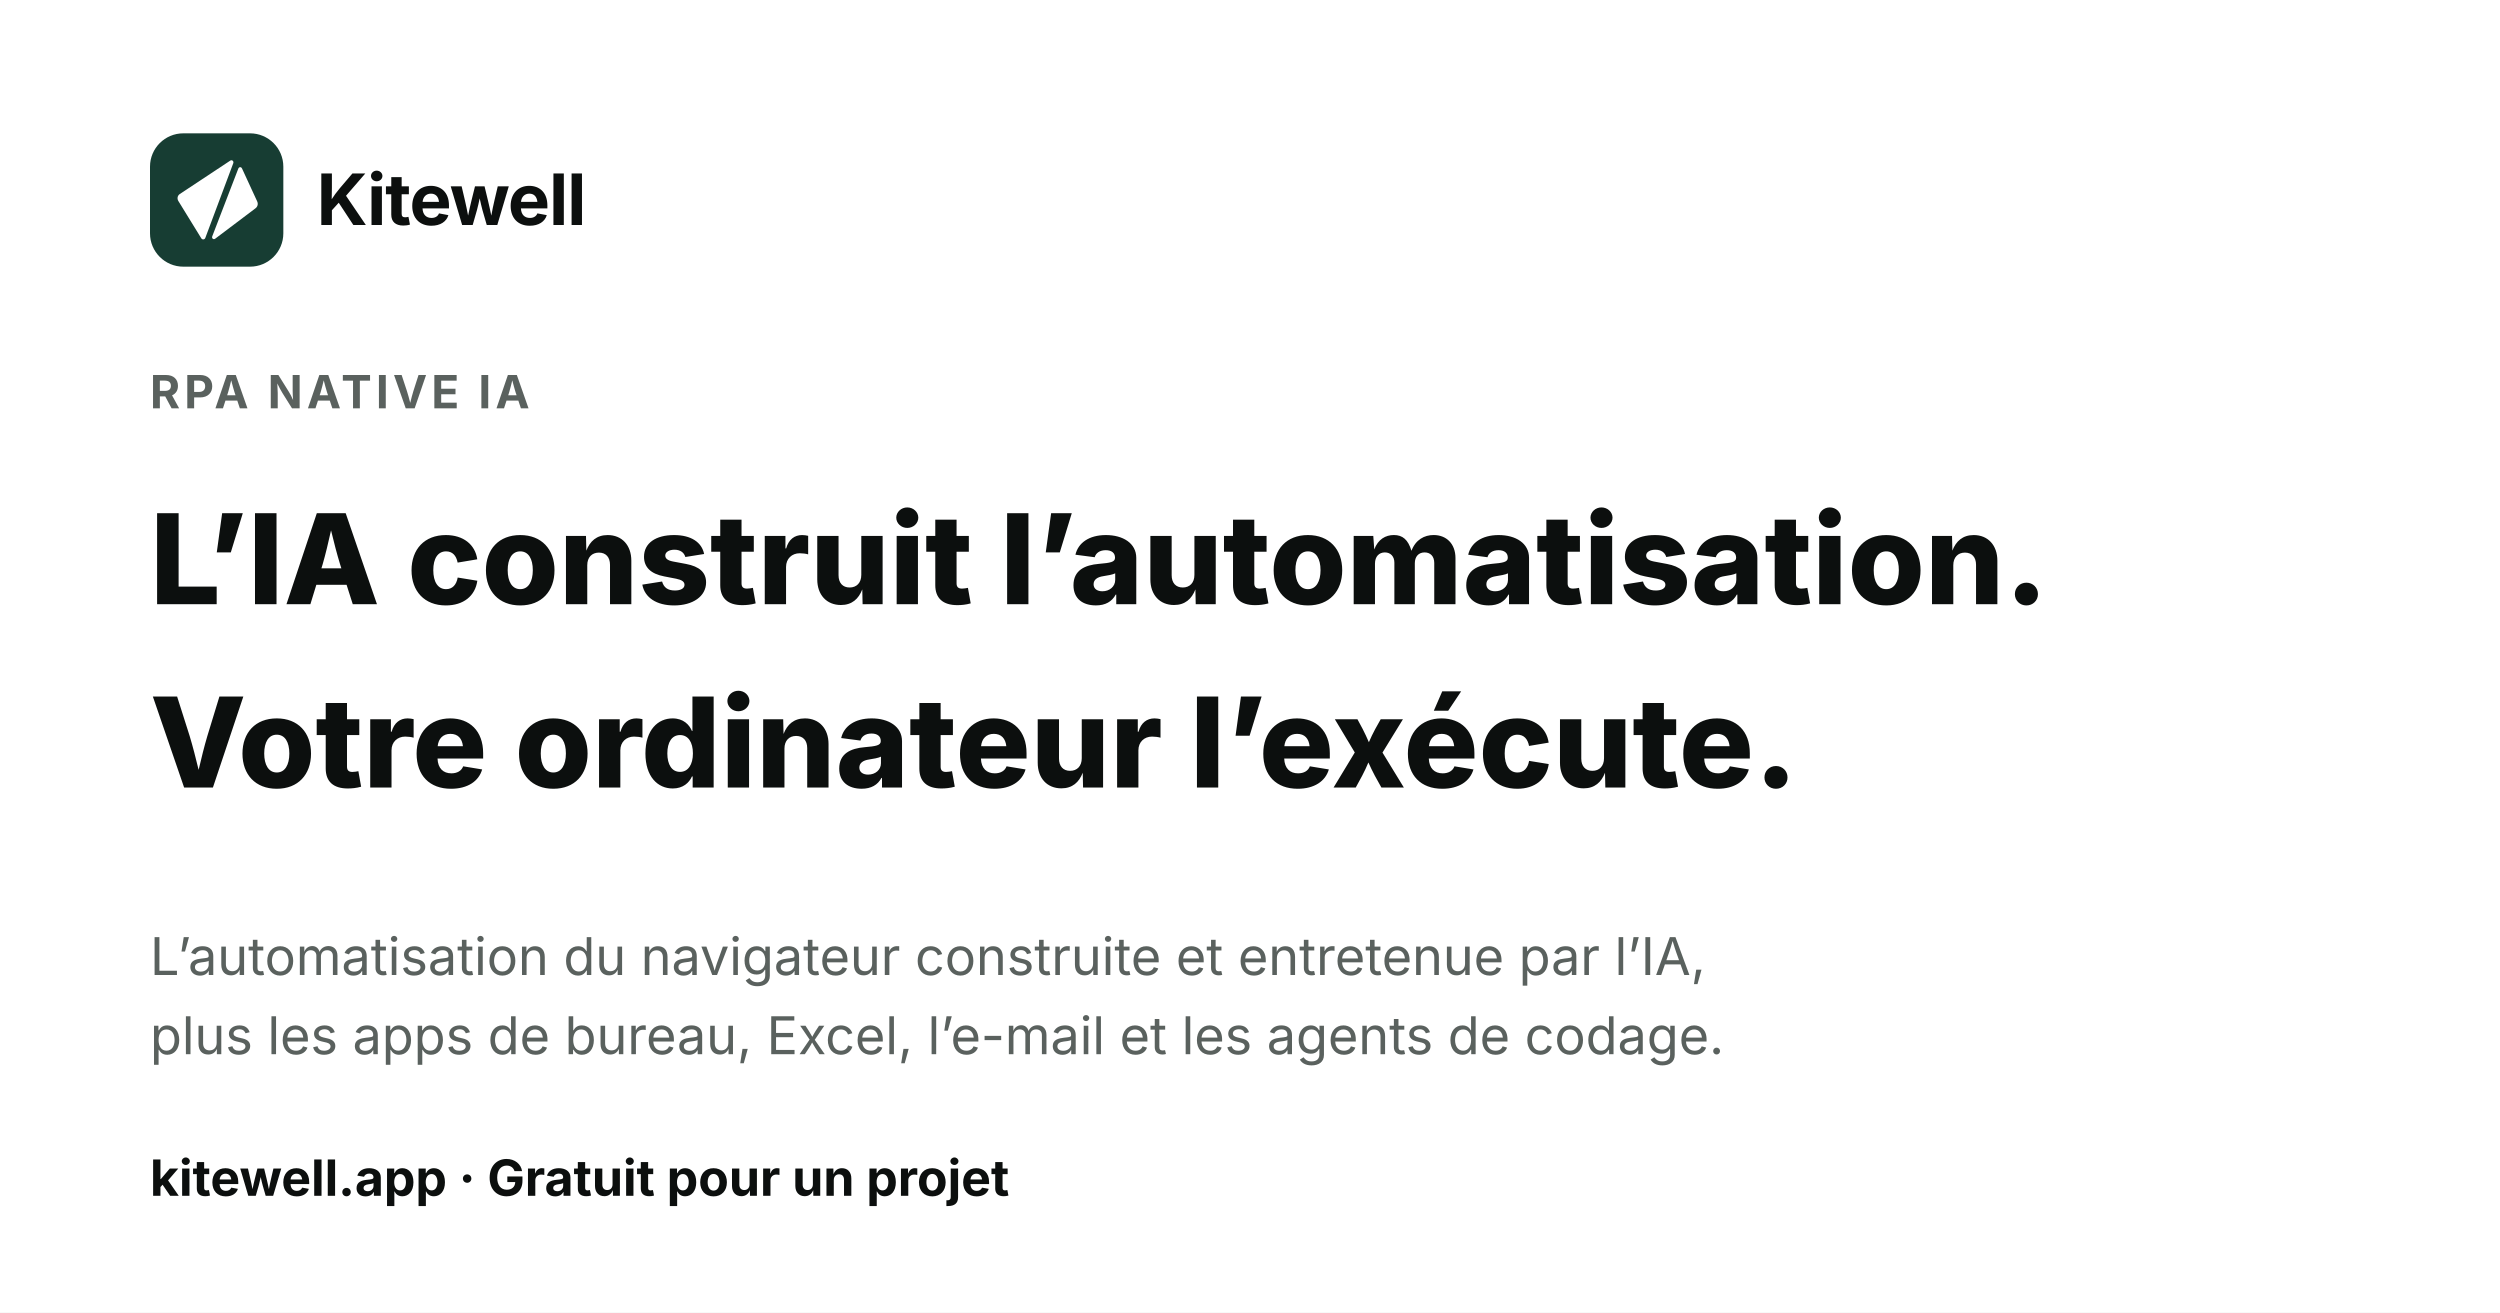
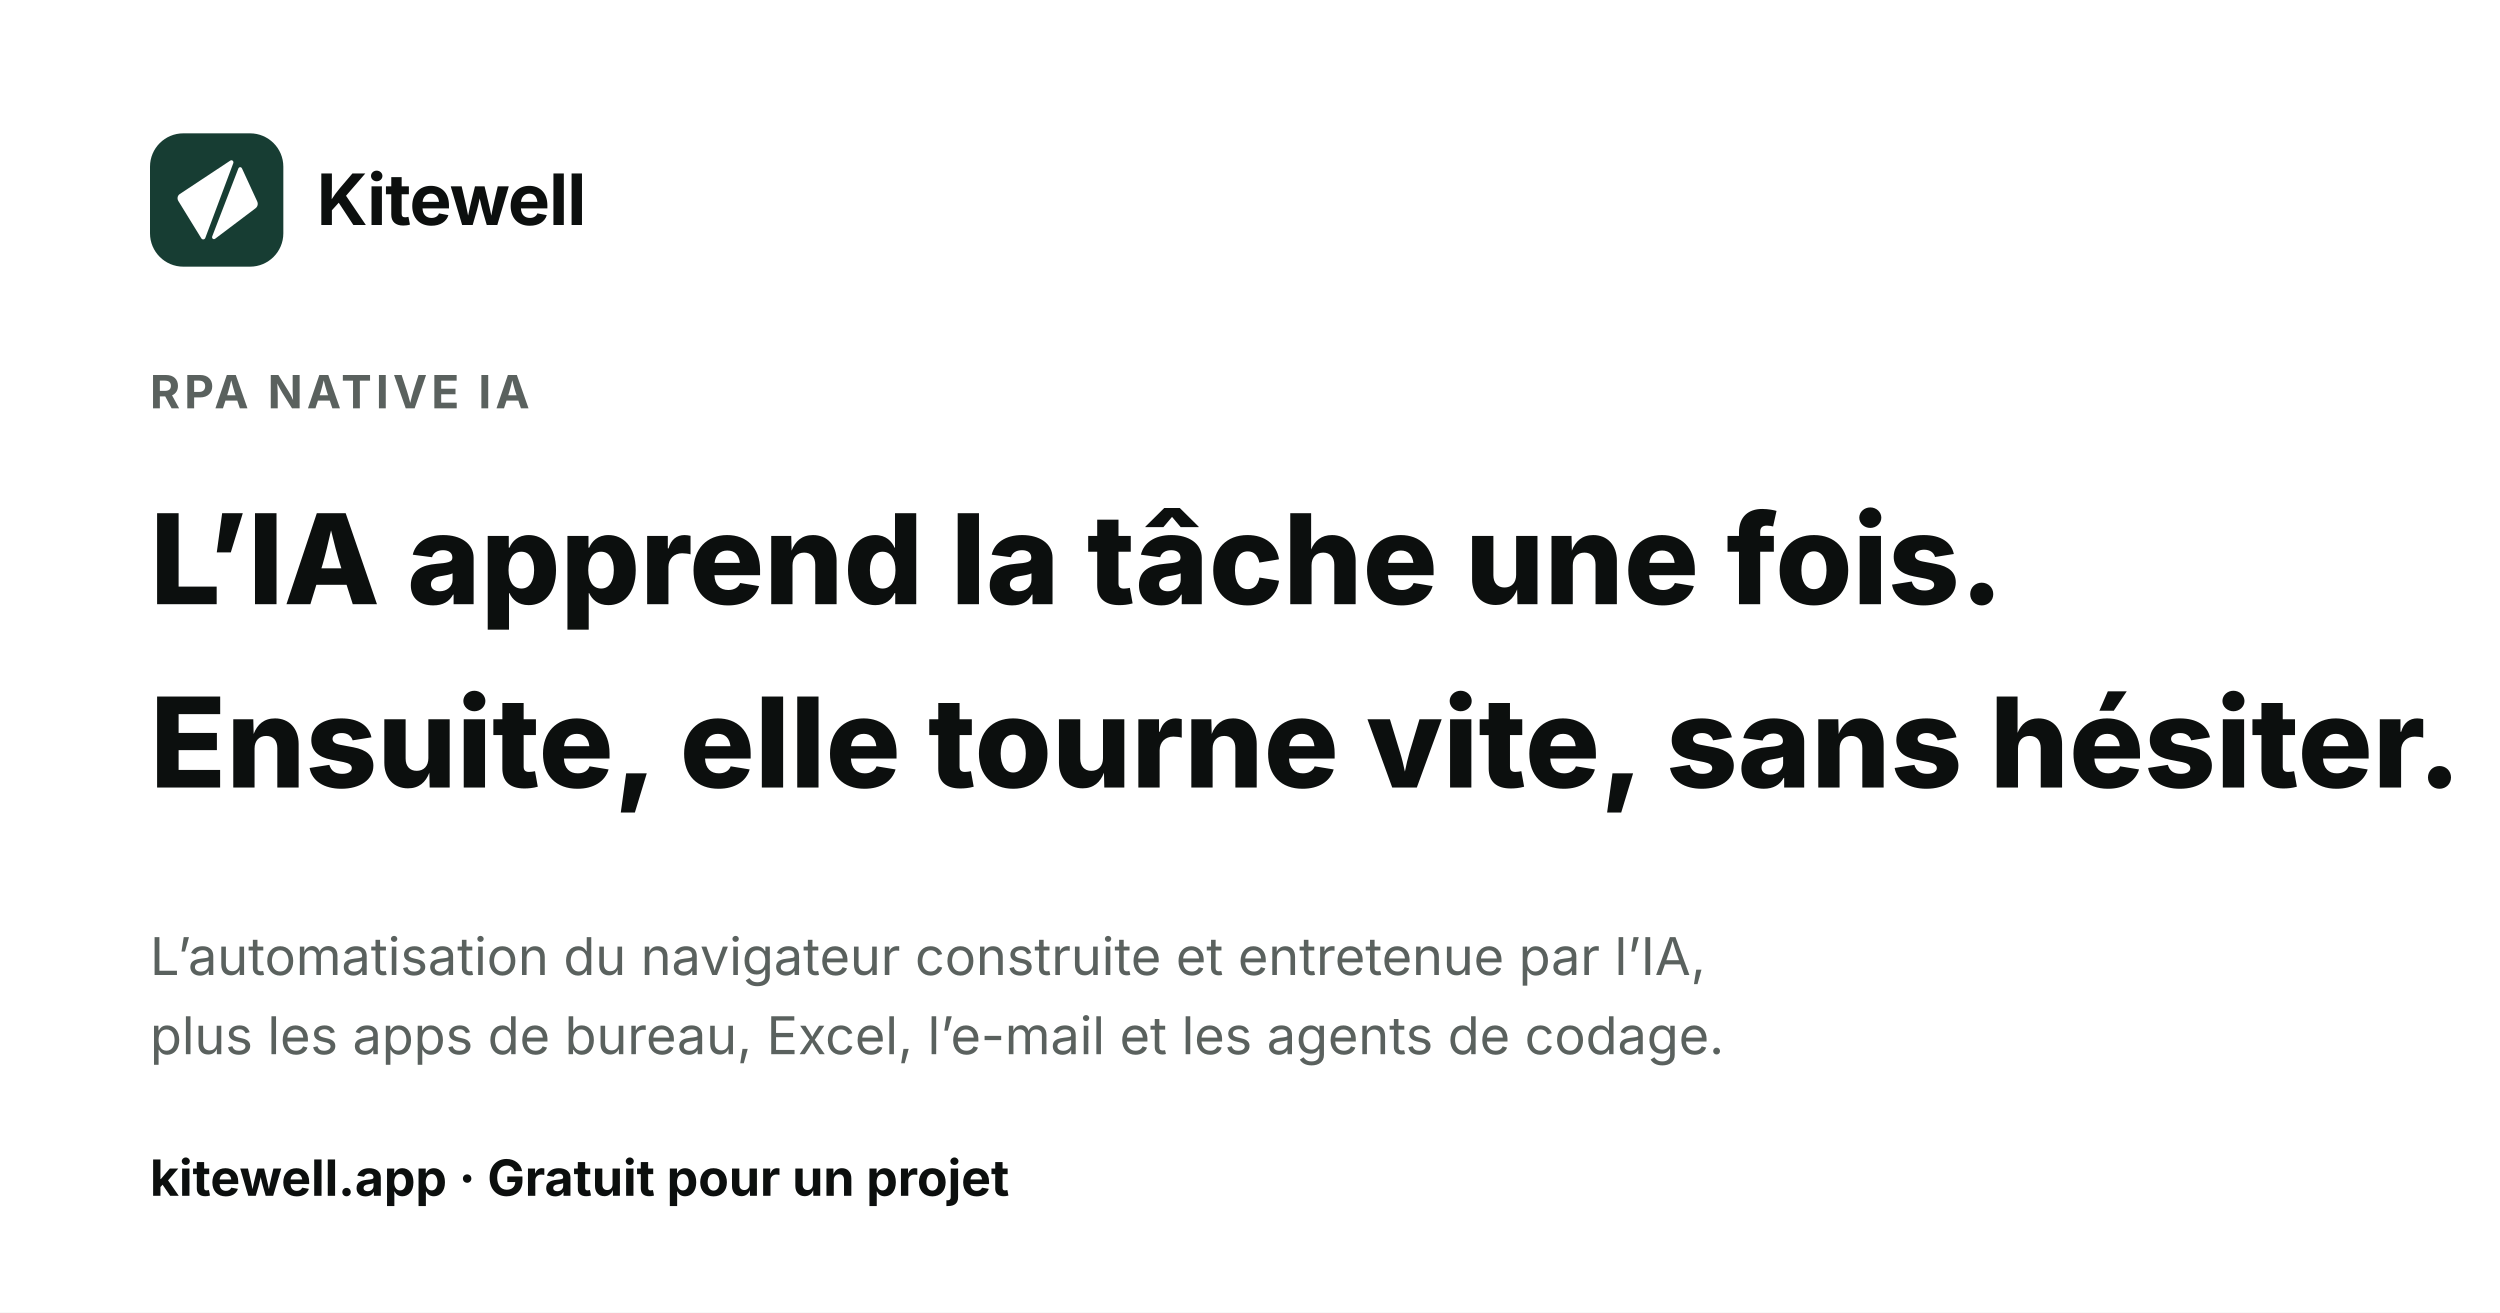
<svg xmlns="http://www.w3.org/2000/svg" width="1200" height="630" viewBox="0 0 1200 630">
  <rect width="1200" height="630" fill="#ffffff" />
  <svg x="72" y="64" width="64" height="64" viewBox="0 0 64 64">
    <rect width="64" height="64" rx="16" fill="#173d33" />
    <g transform="translate(10 10) scale(.6875)" fill="#ffffff">
      <path d="M41.5 4.5C42.7 3.7 44.1 4.9 43.6 6.3L24.1 58.4C23.7 59.7 22 59.9 21.3 58.8L5.3 32.8C4.2 31.1 4.6 28.9 6.3 27.8Z" />
      <path d="M47.1 10.1C47.6 8.8 49.1 8.7 49.7 10L60.3 33C61.1 34.7 60.6 36.7 59.1 37.8L31 59C29.8 59.9 28.4 58.8 28.9 57.4Z" />
    </g>
  </svg>
  <text x="152" y="108" fill="#0c0f0e" font-family="-apple-system, BlinkMacSystemFont, &quot;Helvetica Neue&quot;, sans-serif" font-size="34" font-weight="700" letter-spacing="-0.5">Kitewell</text>
  <text x="72" y="196" fill="#5a615e" font-family="-apple-system, BlinkMacSystemFont, &quot;Helvetica Neue&quot;, sans-serif" font-size="22" font-weight="650" letter-spacing="2">RPA NATIVE IA</text>
-   <text x="72" y="290" fill="#0c0f0e" font-family="-apple-system, BlinkMacSystemFont, &quot;Helvetica Neue&quot;, sans-serif" font-size="60" font-weight="800">L’IA construit l’automatisation.</text>
-   <text x="72" y="378" fill="#0c0f0e" font-family="-apple-system, BlinkMacSystemFont, &quot;Helvetica Neue&quot;, sans-serif" font-size="60" font-weight="800">Votre ordinateur l’exécute.</text>
+   <text x="72" y="290" fill="#0c0f0e" font-family="-apple-system, BlinkMacSystemFont, &quot;Helvetica Neue&quot;, sans-serif" font-size="60" font-weight="800">L’IA apprend la tâche une fois.</text>
+   <text x="72" y="378" fill="#0c0f0e" font-family="-apple-system, BlinkMacSystemFont, &quot;Helvetica Neue&quot;, sans-serif" font-size="60" font-weight="800">Ensuite, elle tourne vite, sans hésiter.</text>
  <text x="72" y="468" fill="#5a615e" font-family="-apple-system, BlinkMacSystemFont, &quot;Helvetica Neue&quot;, sans-serif" font-size="25">L’automatisation du navigateur construite et entretenue par l’IA,</text>
  <text x="72" y="506" fill="#5a615e" font-family="-apple-system, BlinkMacSystemFont, &quot;Helvetica Neue&quot;, sans-serif" font-size="25">plus les apps de bureau, Excel, l’e-mail et les agents de codage.</text>
  <text x="72" y="574" fill="#0c0f0e" font-family="-apple-system, BlinkMacSystemFont, &quot;Helvetica Neue&quot;, sans-serif" font-size="24" font-weight="650">kitewell.app · Gratuit pour un projet</text>
</svg>
